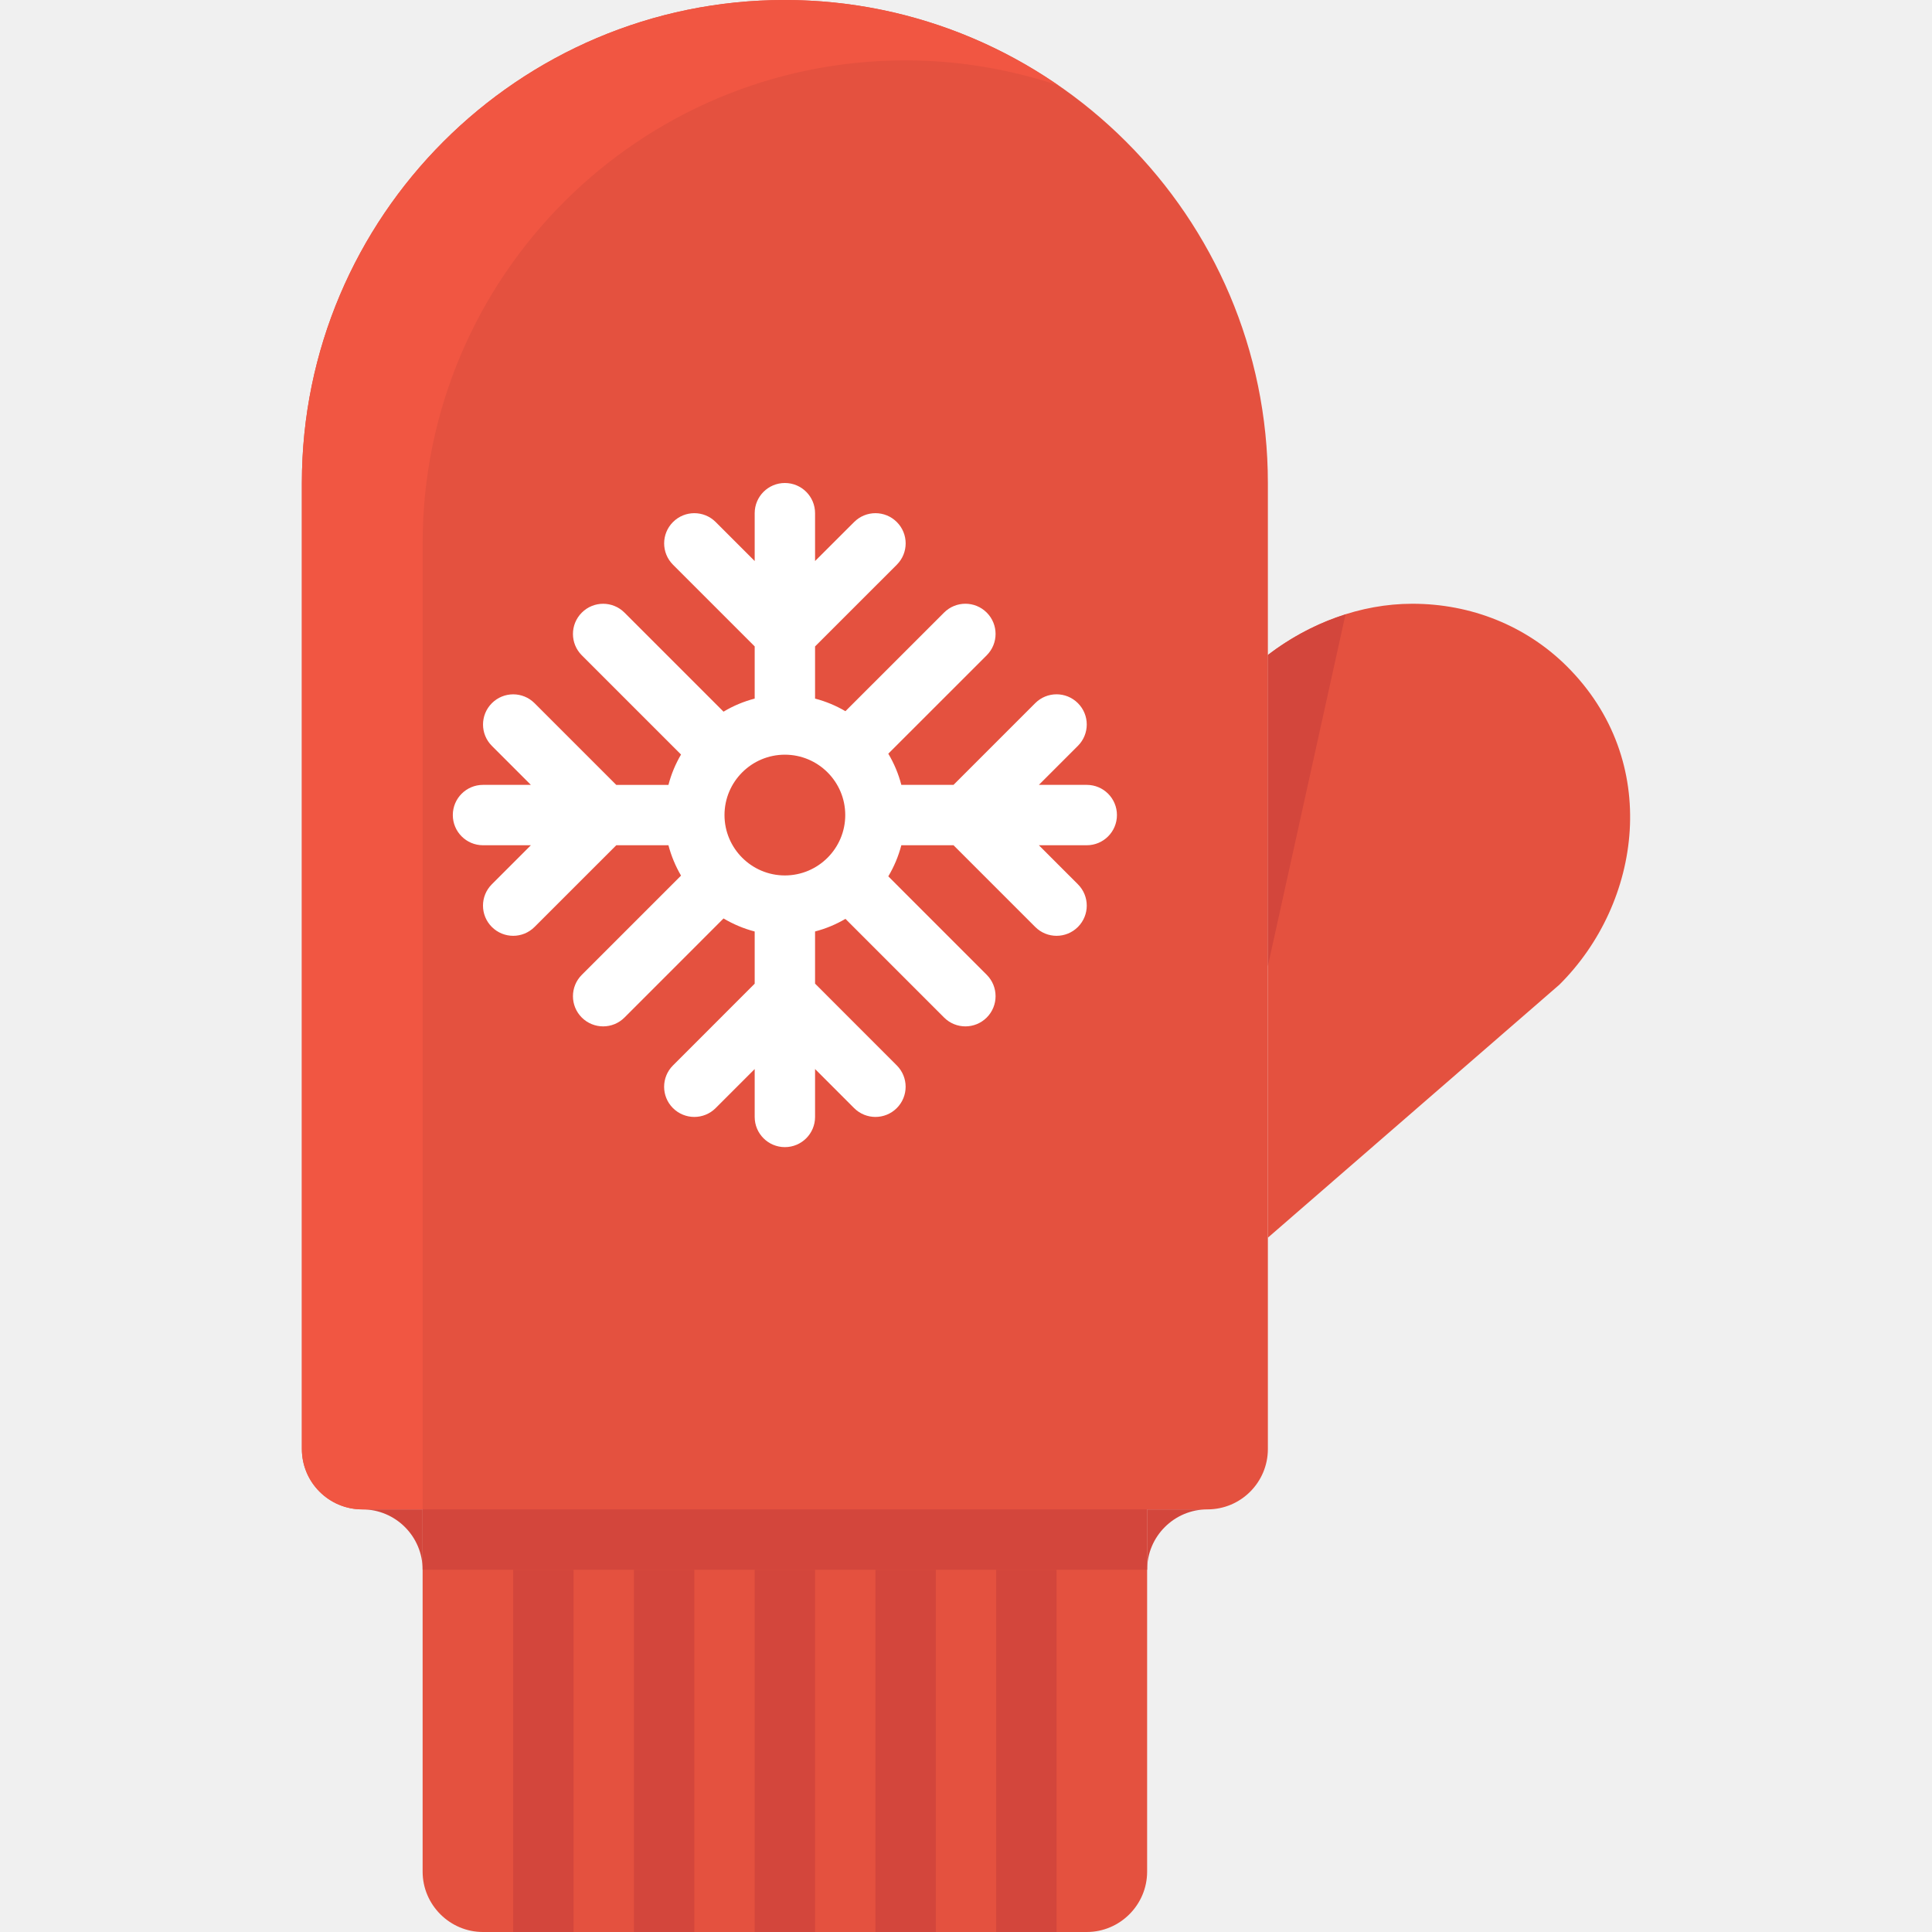
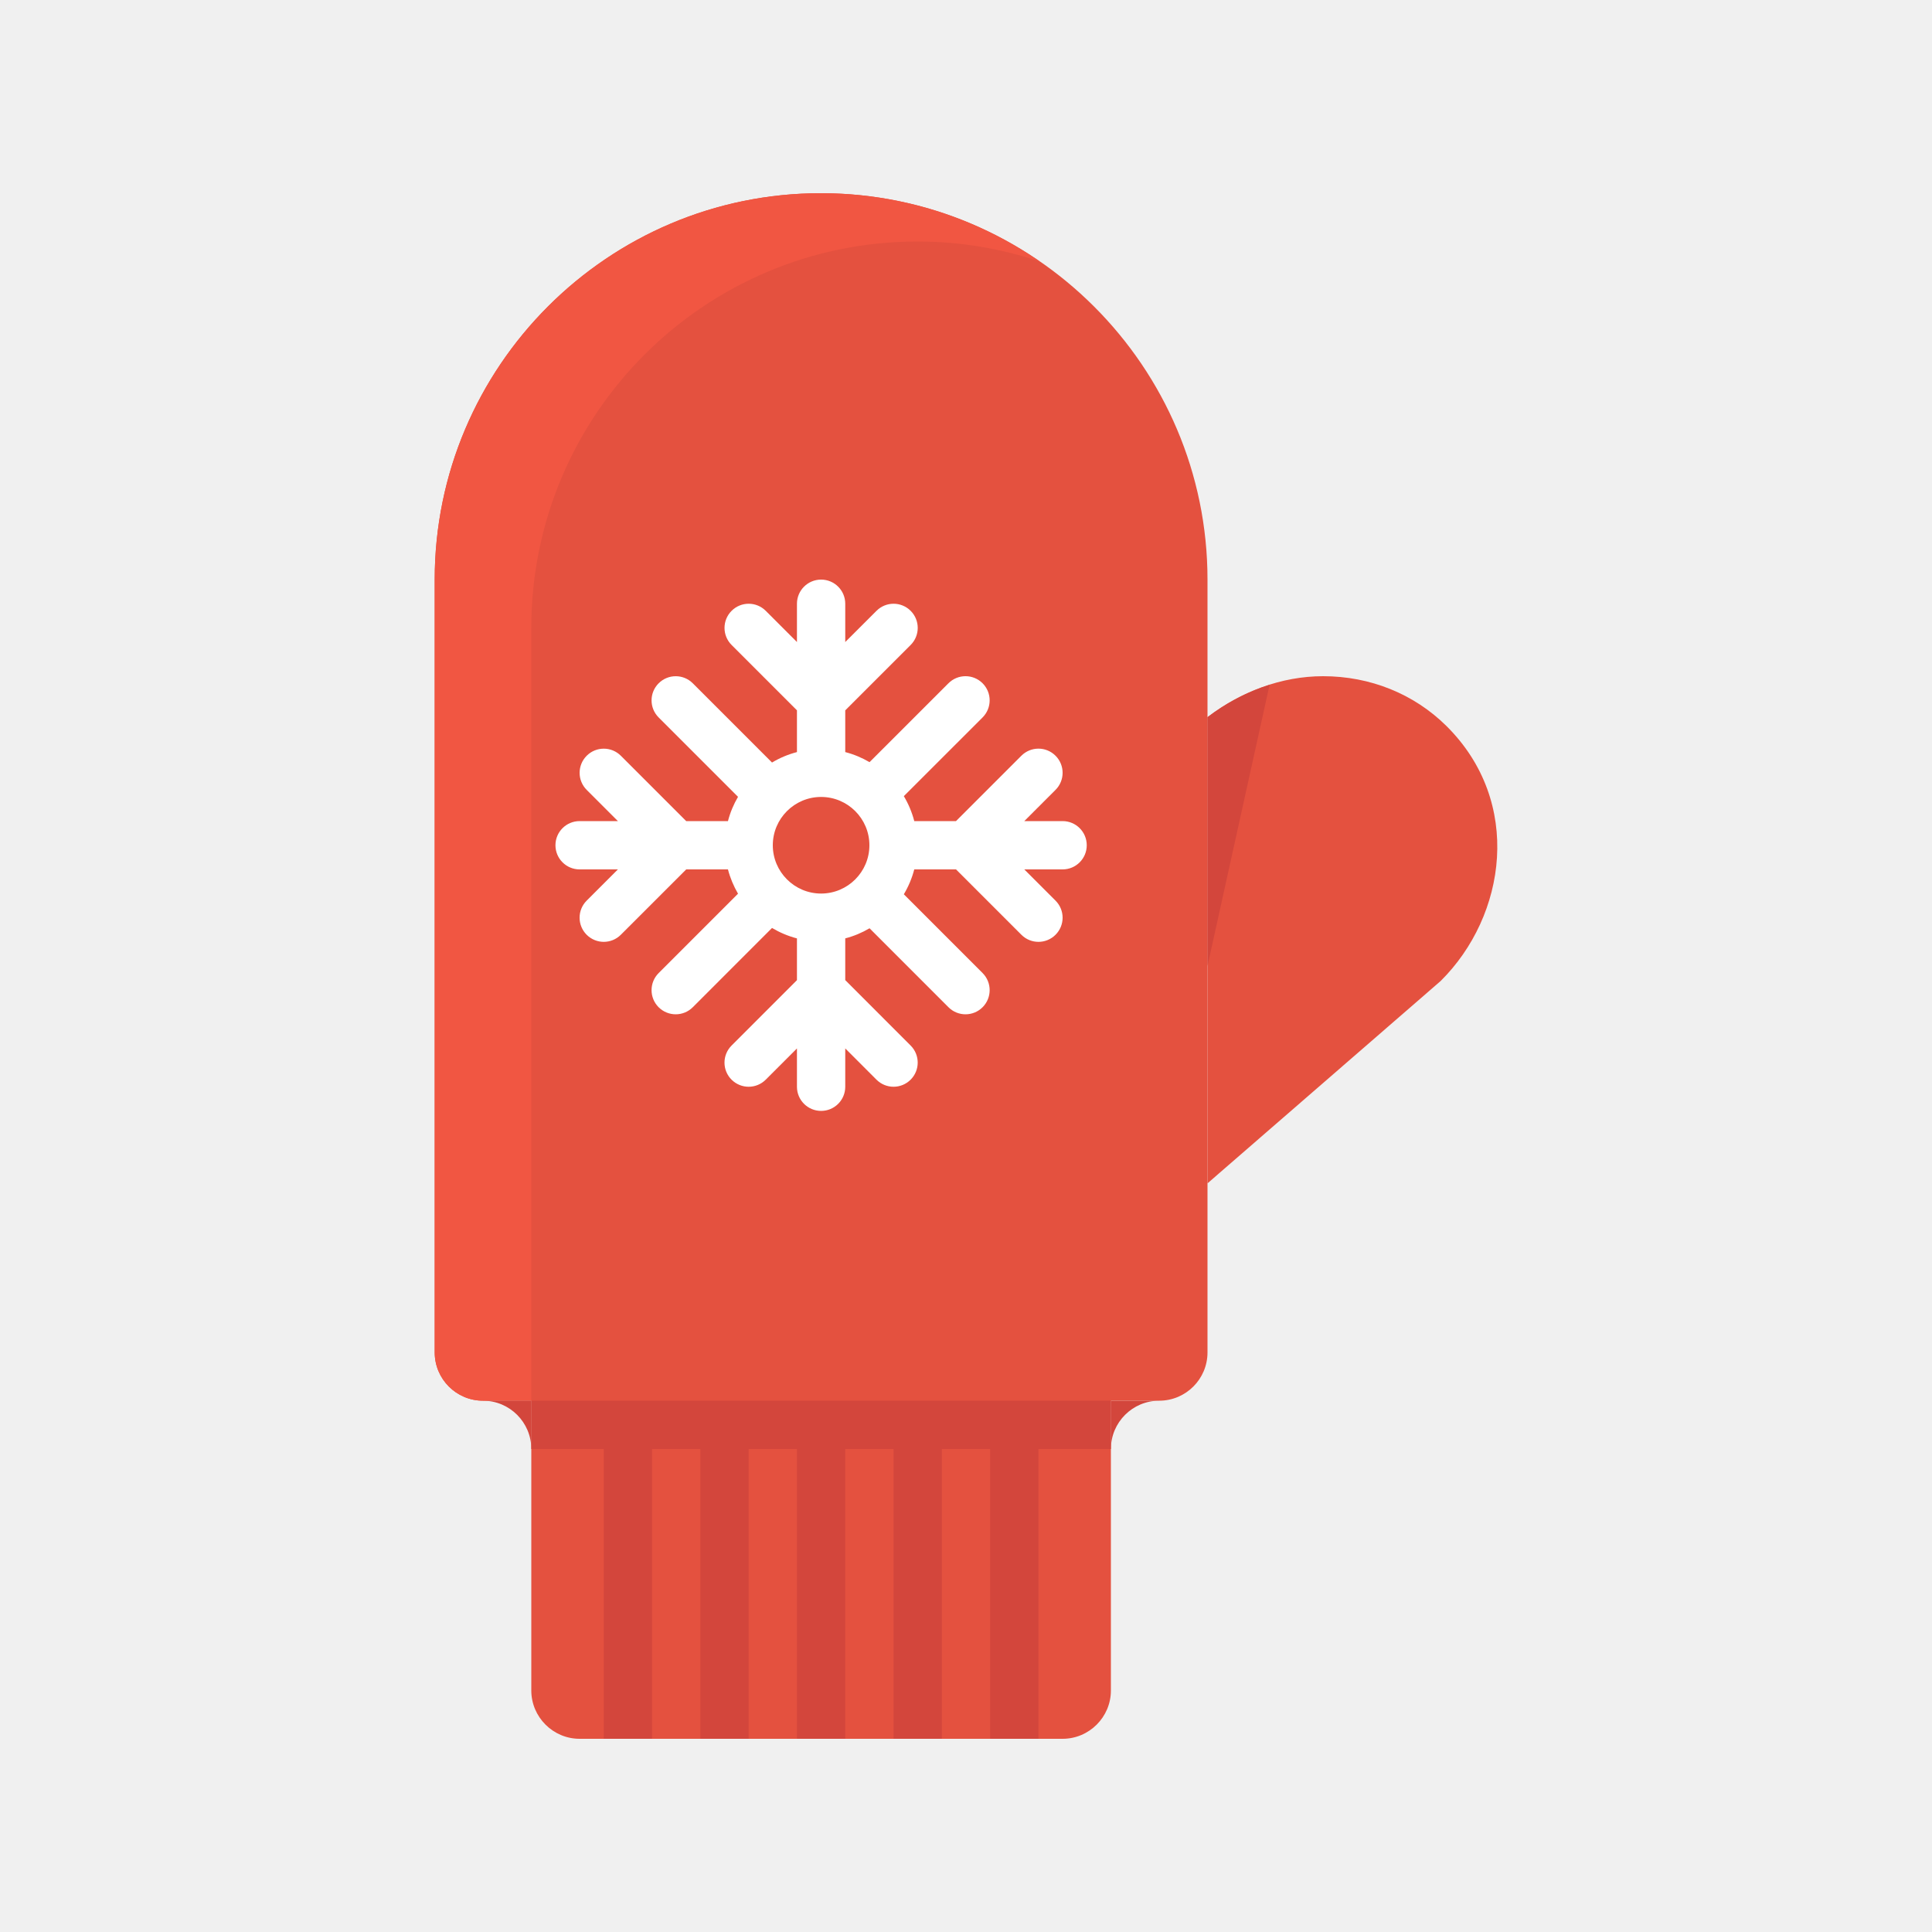
- <svg xmlns="http://www.w3.org/2000/svg" version="1.1" id="Layer_1" viewBox="0 0 512 512" xml:space="preserve">
+ <svg xmlns="http://www.w3.org/2000/svg" version="1.1" id="Layer_1" viewBox="-64 -64 640 640" xml:space="preserve">
  <g>
    <path style="fill:#E4513F;" d="M207.92,0C137.384,0,80,57.416,80,128v256c0,8.832,7.168,16,16,16h224c8.832,0,16-7.168,16-16V240   v-64v-48C336,57.416,278.464,0,207.92,0z" />
    <path style="fill:#E4513F;" d="M374.296,160c-13.792,0-27.28,5.128-38.296,13.576v135.768V328l77.216-67.016   c21.8-21.592,27.352-59.288,1.936-84.488C404.408,165.856,389.896,160,374.296,160z" />
    <path style="fill:#E4513F;" d="M112,384c0-8.8,7.2-16,16-16h160c8.808,0,16,7.2,16,16v112c0,8.8-7.192,16-16,16H128   c-8.8,0-16-7.2-16-16V384z" />
  </g>
  <path style="fill:#FFFFFF;" d="M288,208h-12.688l10.344-10.344c3.128-3.128,3.128-8.184,0-11.312c-3.128-3.128-8.184-3.128-11.312,0  L252.688,208h-13.824c-0.768-2.952-1.936-5.712-3.456-8.264l26.088-26.08c3.12-3.128,3.12-8.184,0-11.312  c-3.128-3.128-8.184-3.128-11.312,0l-26.136,26.128c-2.496-1.456-5.184-2.592-8.048-3.336v-13.824l21.664-21.656  c3.128-3.128,3.128-8.184,0-11.312s-8.184-3.128-11.312,0L216,148.68V136c0-4.424-3.584-8-8-8s-8,3.576-8,8v12.68l-10.336-10.336  c-3.128-3.128-8.184-3.128-11.312,0c-3.128,3.128-3.128,8.184,0,11.312L200,171.304v13.832c-2.944,0.768-5.704,1.928-8.256,3.464  l-26.248-26.248c-3.128-3.128-8.184-3.128-11.312,0c-3.128,3.128-3.128,8.184,0,11.312l26.296,26.296  c-1.464,2.496-2.592,5.176-3.336,8.048H163.32l-21.656-21.656c-3.128-3.128-8.184-3.128-11.312,0c-3.128,3.128-3.128,8.184,0,11.312  L140.688,208H128c-4.416,0-8,3.576-8,8c0,4.416,3.584,8,8,8h12.688l-10.344,10.344c-3.128,3.128-3.128,8.184,0,11.312  c1.568,1.56,3.616,2.344,5.656,2.344c2.04,0,4.096-0.784,5.656-2.344L163.32,224h13.824c0.744,2.856,1.88,5.544,3.336,8.048  l-26.296,26.296c-3.128,3.128-3.128,8.192,0,11.32c1.56,1.552,3.608,2.336,5.656,2.336c2.048,0,4.096-0.784,5.656-2.344  l26.248-26.256c2.552,1.512,5.312,2.688,8.256,3.456v13.832l-21.656,21.664c-3.128,3.128-3.128,8.184,0,11.312  C179.912,295.216,181.96,296,184,296c2.04,0,4.096-0.784,5.656-2.344L200,283.312V296c0,4.424,3.584,8,8,8s8-3.576,8-8v-12.696  l10.344,10.352c1.568,1.56,3.616,2.344,5.656,2.344s4.096-0.784,5.656-2.344c3.128-3.128,3.128-8.184,0-11.312L216,260.672v-13.824  c2.864-0.744,5.552-1.872,8.048-3.344l26.136,26.144c1.56,1.568,3.608,2.352,5.656,2.352c2.048,0,4.096-0.784,5.656-2.344  c3.12-3.128,3.12-8.192,0-11.32l-26.088-26.096c1.52-2.544,2.688-5.312,3.456-8.248h13.824l21.656,21.656  c1.56,1.568,3.608,2.352,5.656,2.352s4.096-0.784,5.656-2.344c3.128-3.128,3.128-8.184,0-11.312L275.312,224H288  c4.424,0,8-3.584,8-8C296,211.576,292.424,208,288,208z M192,216c0-8.832,7.176-16,16-16c8.824,0,16,7.168,16,16  c0,8.824-7.176,16-16,16S192,224.816,192,216z" />
  <path style="fill:#D3463C;" d="M336,173.576V256l20.568-93.16C349.192,165.168,342.2,168.824,336,173.576z" />
  <path style="fill:#F15642;" d="M207.92,0C137.384,0,80,57.416,80,128v256c0,8.832,7.168,16,16,16h16V144  c0-70.688,57.312-128,128-128c14.136,0,27.688,2.384,40.408,6.608C259.768,8.376,234.808,0,207.92,0z" />
  <g>
    <path style="fill:#D3463C;" d="M96,400c8.832,0,16,7.168,16,16v-16H96z" />
    <path style="fill:#D3463C;" d="M304,416c0-8.832,7.168-16,16-16h-16V416z" />
    <rect x="112" y="400" style="fill:#D3463C;" width="192" height="16" />
    <rect x="136" y="416" style="fill:#D3463C;" width="16" height="96" />
    <rect x="168" y="416" style="fill:#D3463C;" width="16" height="96" />
    <rect x="200" y="416" style="fill:#D3463C;" width="16" height="96" />
    <rect x="232" y="416" style="fill:#D3463C;" width="16" height="96" />
    <rect x="264" y="416" style="fill:#D3463C;" width="16" height="96" />
  </g>
</svg>
